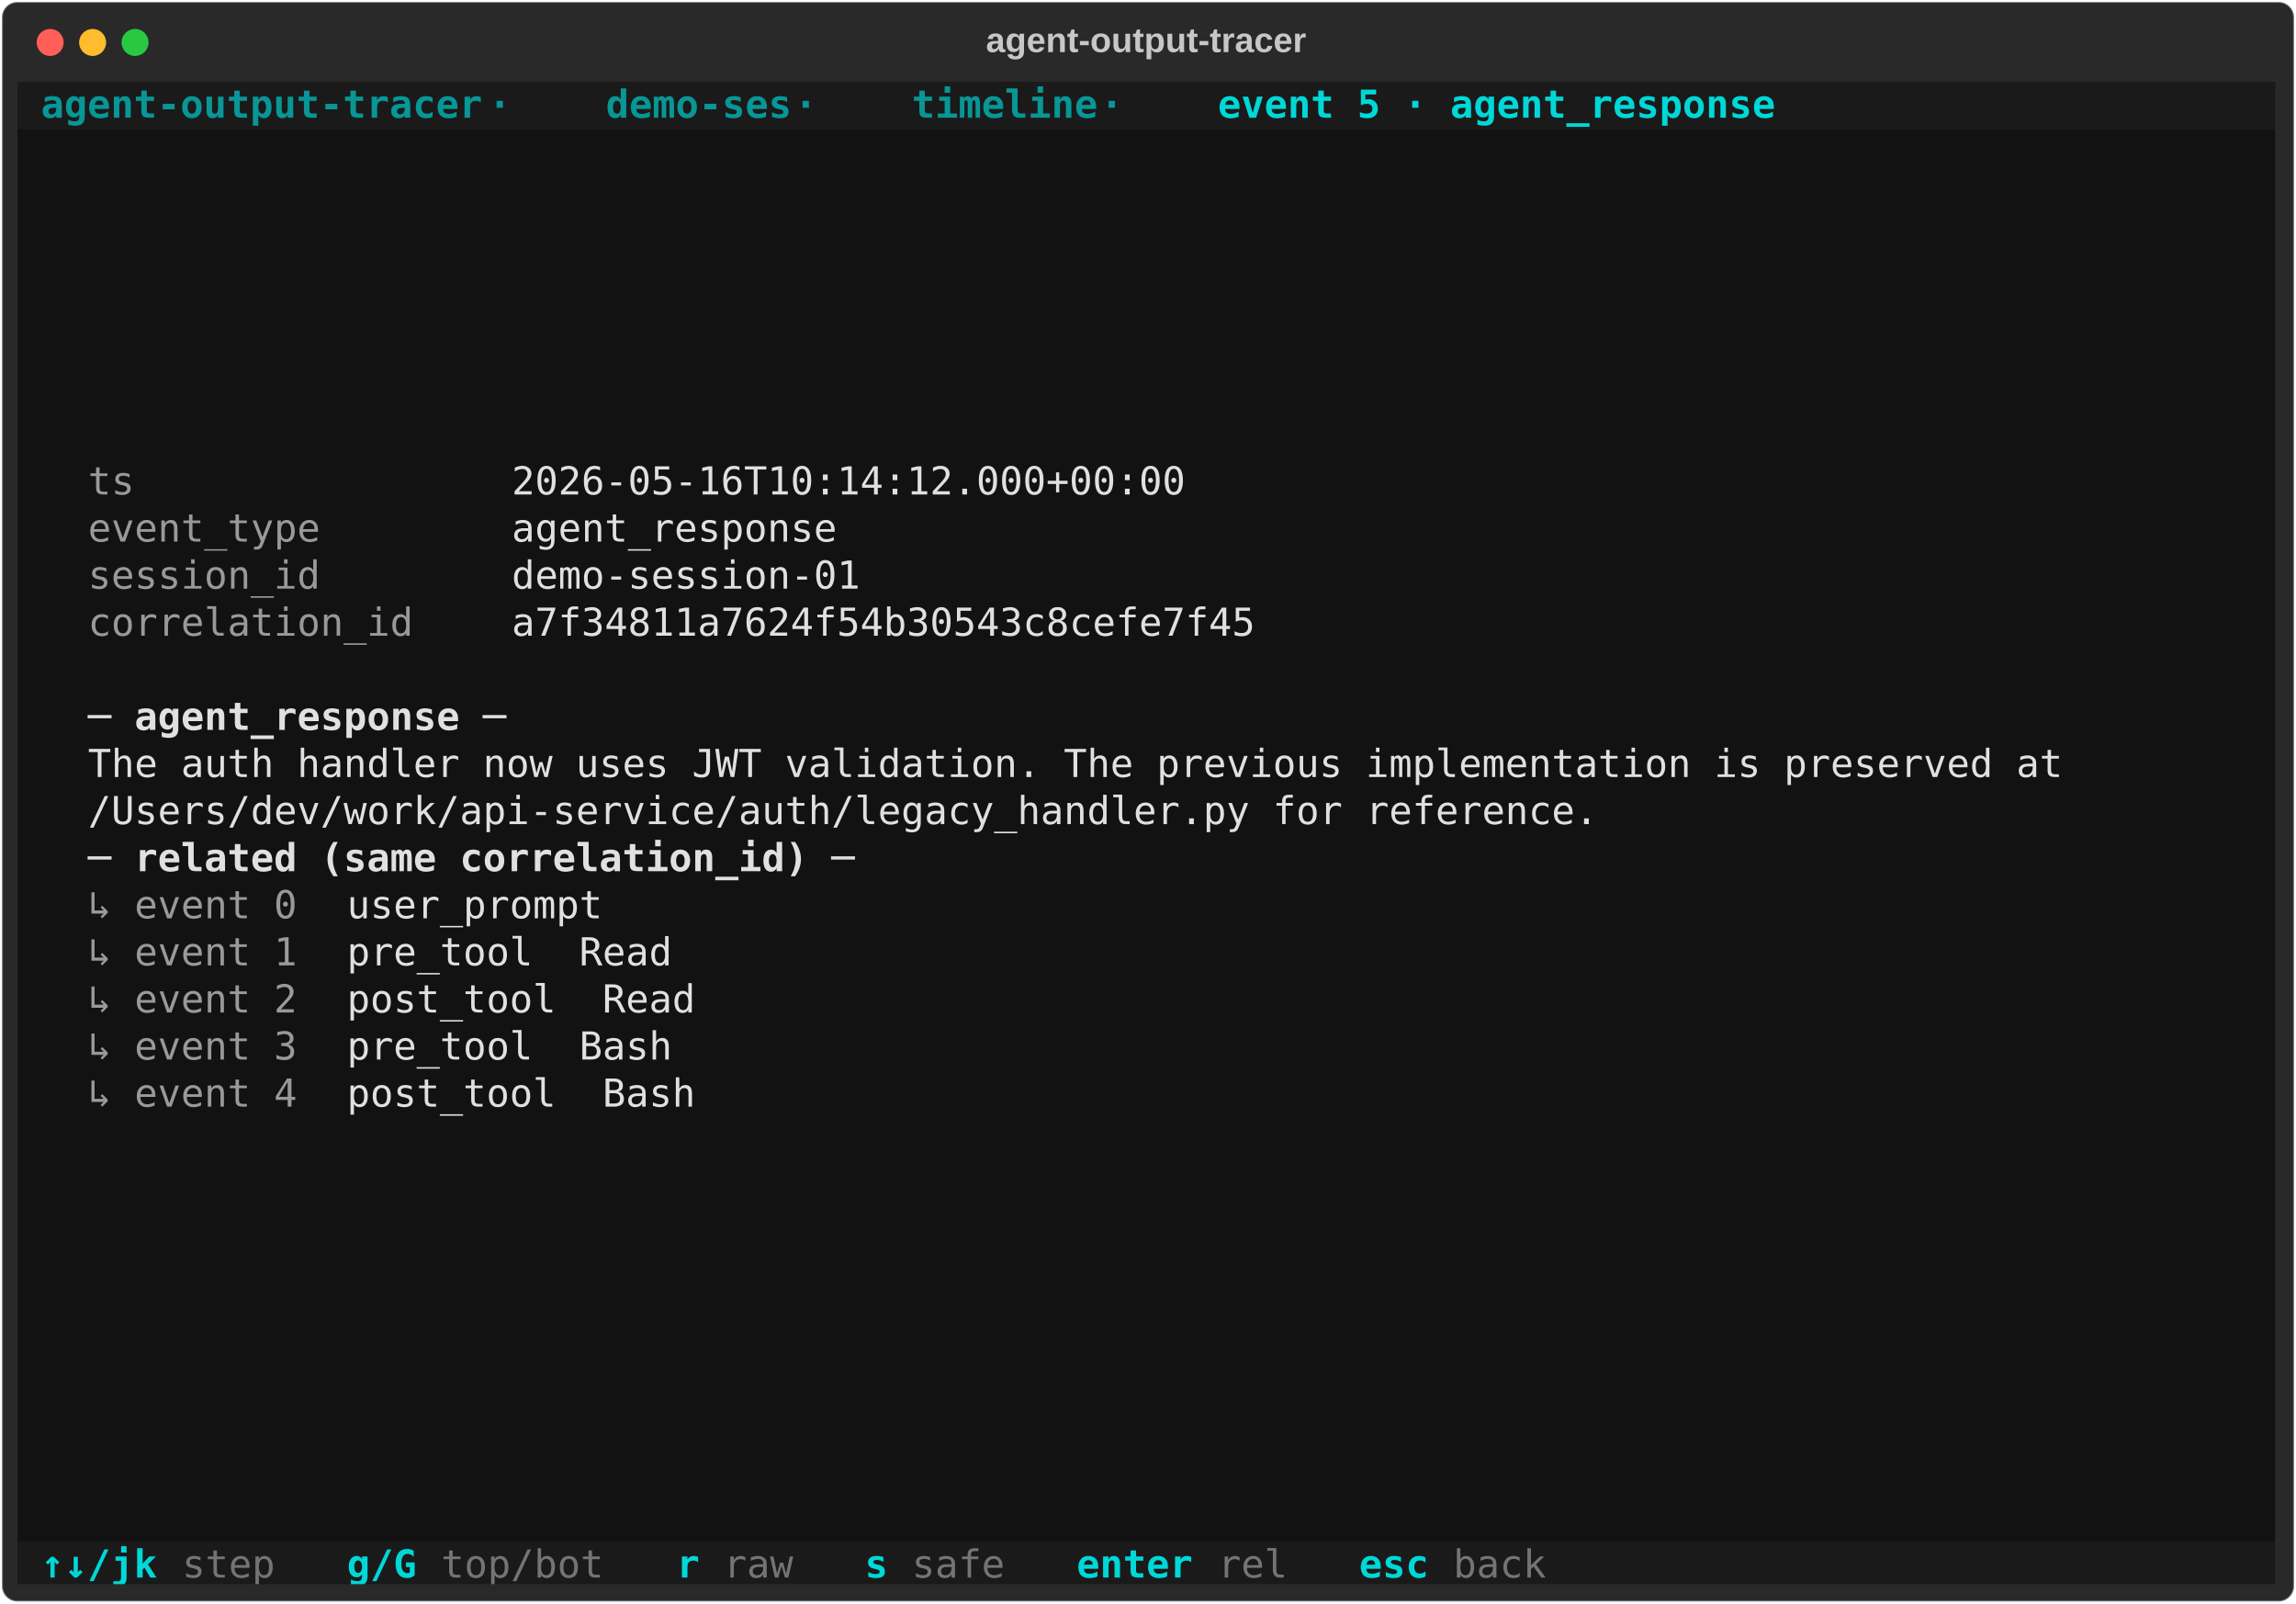
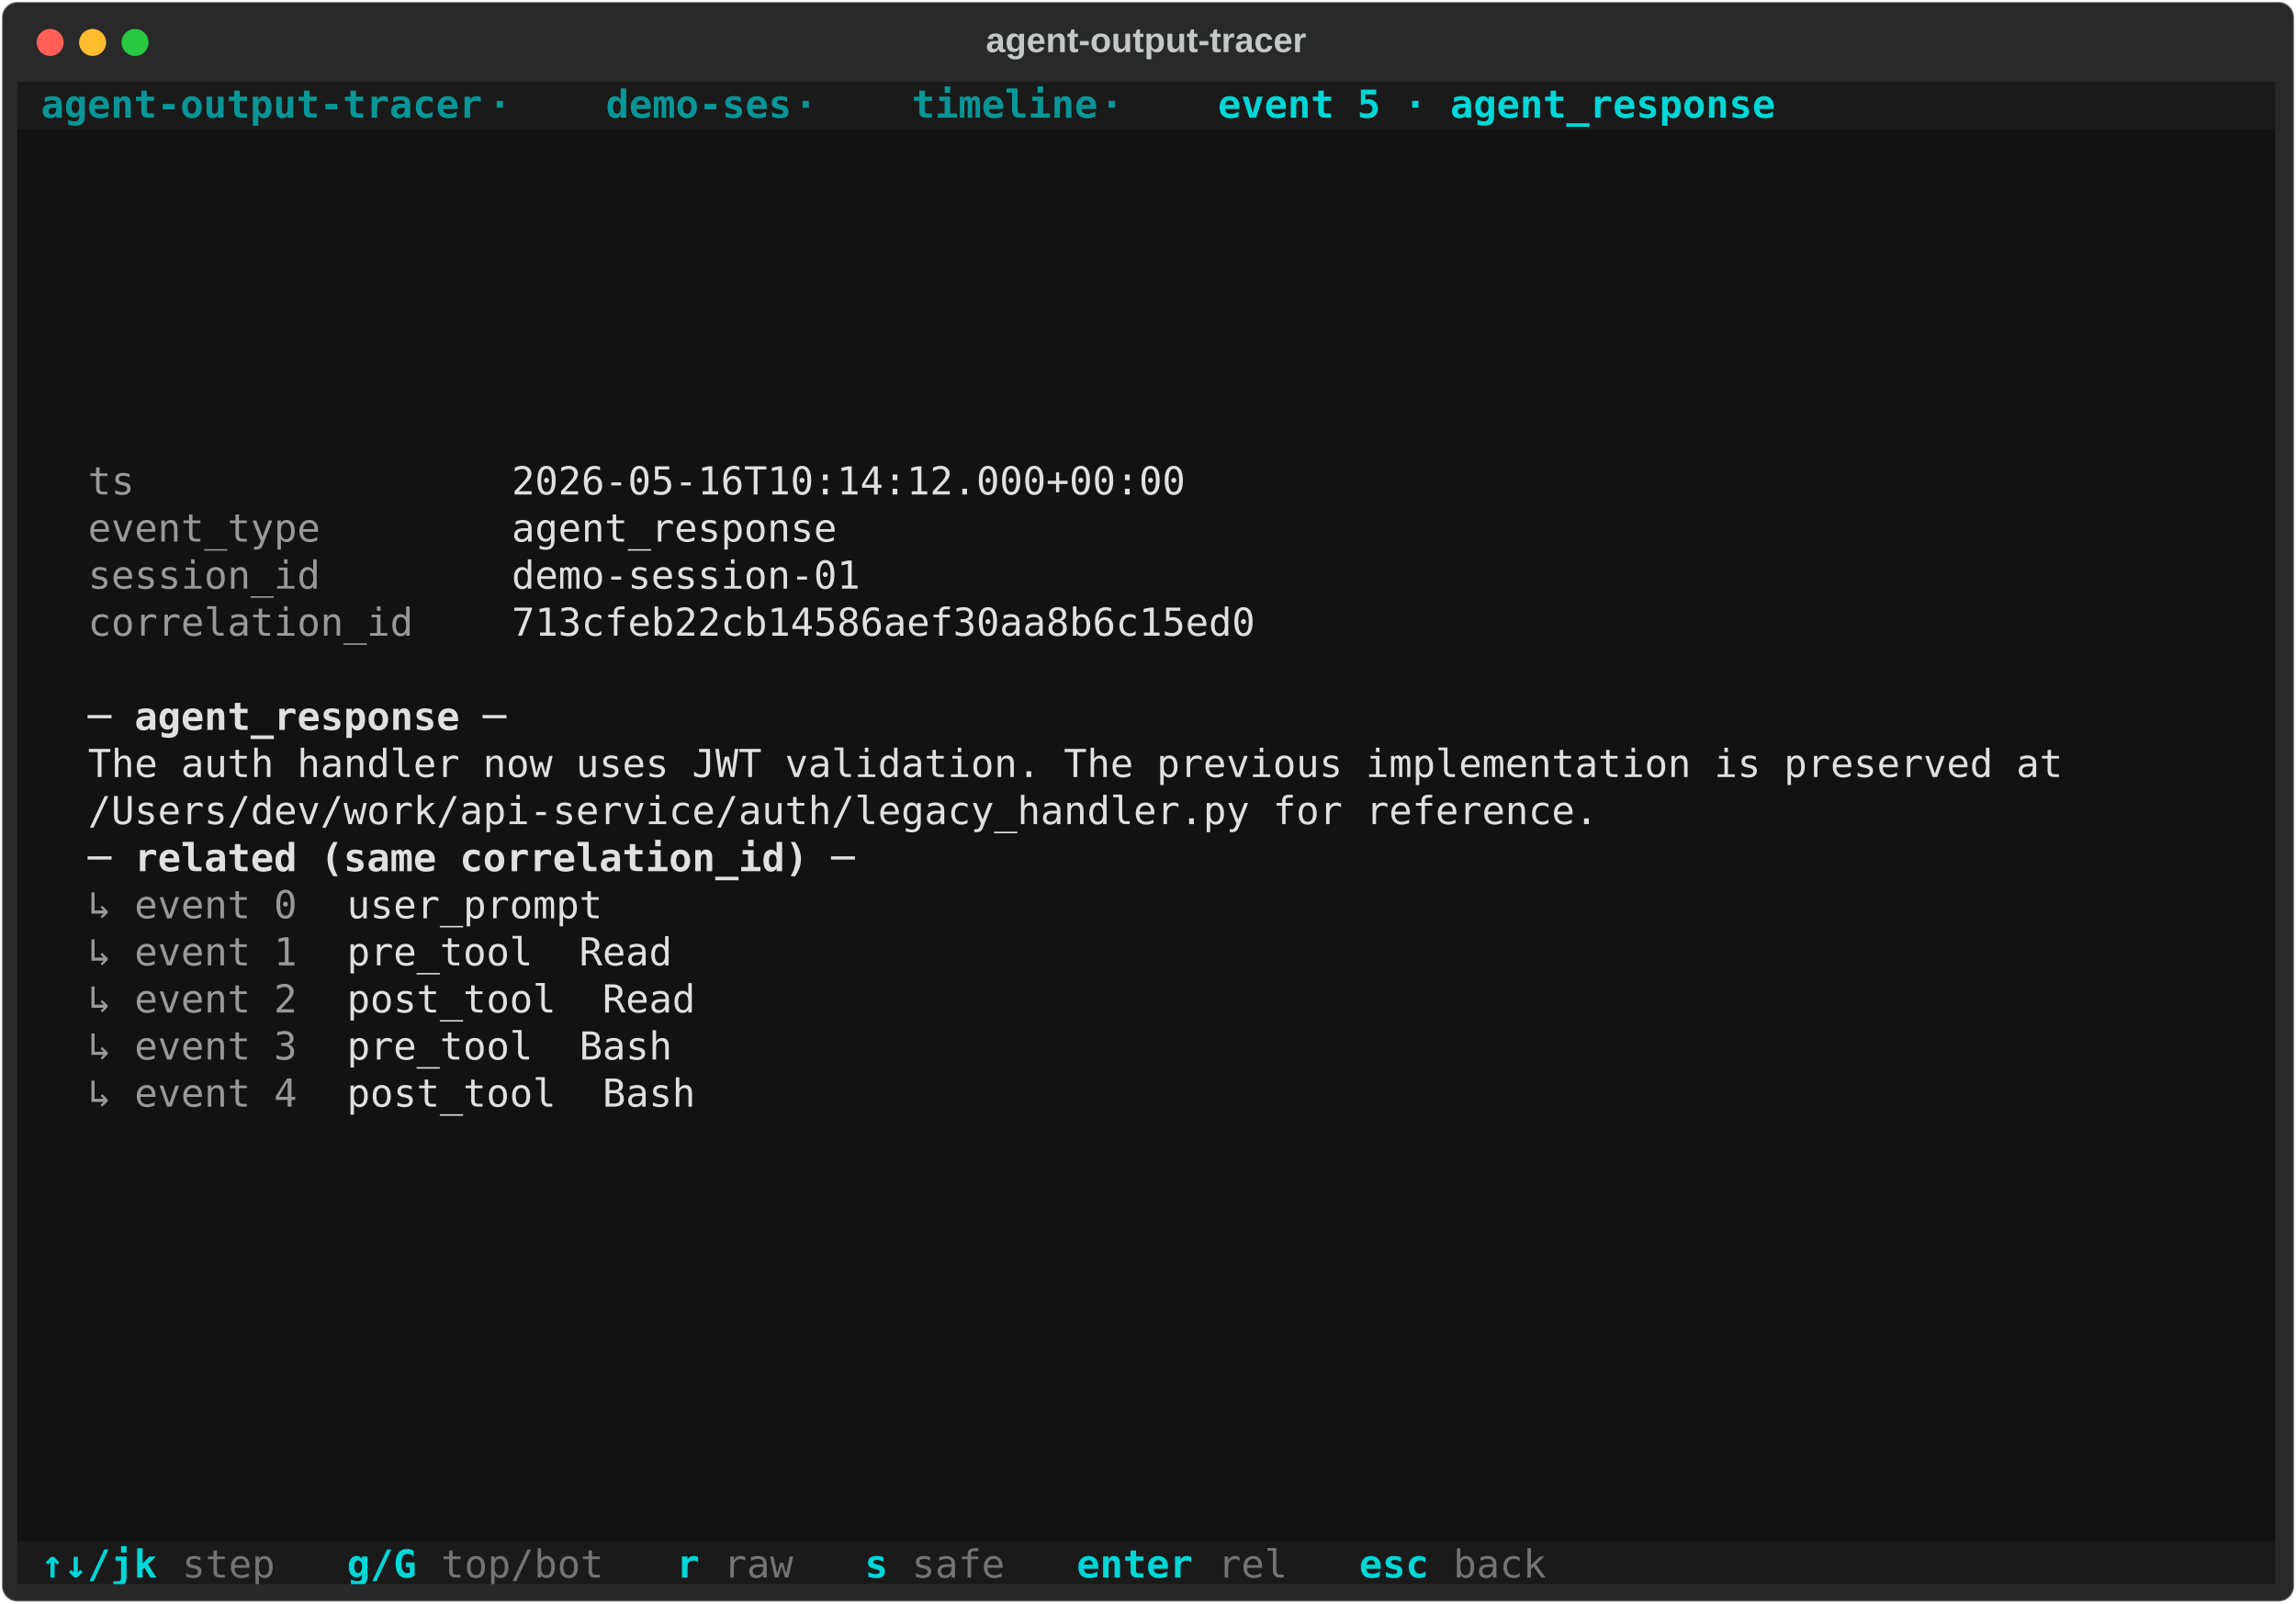
- <svg xmlns="http://www.w3.org/2000/svg" class="rich-terminal" viewBox="0 0 1190 830.8">
+ <svg xmlns="http://www.w3.org/2000/svg" class="rich-terminal" viewBox="0 0 1190 830.8" width="1190" height="830.8">
  <style>

    @font-face {
        font-family: "Fira Code";
        src: local("FiraCode-Regular"),
                url("https://cdnjs.cloudflare.com/ajax/libs/firacode/6.2.0/woff2/FiraCode-Regular.woff2") format("woff2"),
                url("https://cdnjs.cloudflare.com/ajax/libs/firacode/6.2.0/woff/FiraCode-Regular.woff") format("woff");
        font-style: normal;
        font-weight: 400;
    }
    @font-face {
        font-family: "Fira Code";
        src: local("FiraCode-Bold"),
                url("https://cdnjs.cloudflare.com/ajax/libs/firacode/6.2.0/woff2/FiraCode-Bold.woff2") format("woff2"),
                url("https://cdnjs.cloudflare.com/ajax/libs/firacode/6.2.0/woff/FiraCode-Bold.woff") format("woff");
        font-style: bold;
        font-weight: 700;
    }

-     .terminal-2820748605-matrix {
+     .terminal-2370516453-matrix {
        font-family: Fira Code, monospace;
        font-size: 20px;
        line-height: 24.4px;
        font-variant-east-asian: full-width;
    }

-     .terminal-2820748605-title {
+     .terminal-2370516453-title {
        font-size: 18px;
        font-weight: bold;
        font-family: arial;
    }

-     .terminal-2820748605-r1 { fill: #c5c8c6 }
- .terminal-2820748605-r2 { fill: #089696;font-weight: bold }
- .terminal-2820748605-r3 { fill: #00d7d7;font-weight: bold }
- .terminal-2820748605-r4 { fill: #999999 }
- .terminal-2820748605-r5 { fill: #e0e0e0 }
- .terminal-2820748605-r6 { fill: #e0e0e0;font-weight: bold }
- .terminal-2820748605-r7 { fill: #a3a3a3 }
- .terminal-2820748605-r8 { fill: #747474 }
+     .terminal-2370516453-r1 { fill: #c5c8c6 }
+ .terminal-2370516453-r2 { fill: #089696;font-weight: bold }
+ .terminal-2370516453-r3 { fill: #00d7d7;font-weight: bold }
+ .terminal-2370516453-r4 { fill: #999999 }
+ .terminal-2370516453-r5 { fill: #e0e0e0 }
+ .terminal-2370516453-r6 { fill: #e0e0e0;font-weight: bold }
+ .terminal-2370516453-r7 { fill: #a3a3a3 }
+ .terminal-2370516453-r8 { fill: #747474 }
    </style>
  <defs>
-     <clipPath id="terminal-2820748605-clip-terminal">
+     <clipPath id="terminal-2370516453-clip-terminal">
      <rect x="0" y="0" width="1170.2" height="779.8" />
    </clipPath>
-     <clipPath id="terminal-2820748605-line-0">
+     <clipPath id="terminal-2370516453-line-0">
      <rect x="0" y="1.5" width="1171.2" height="24.65" />
    </clipPath>
-     <clipPath id="terminal-2820748605-line-1">
+     <clipPath id="terminal-2370516453-line-1">
      <rect x="0" y="25.9" width="1171.2" height="24.65" />
    </clipPath>
-     <clipPath id="terminal-2820748605-line-2">
+     <clipPath id="terminal-2370516453-line-2">
      <rect x="0" y="50.3" width="1171.2" height="24.65" />
    </clipPath>
-     <clipPath id="terminal-2820748605-line-3">
+     <clipPath id="terminal-2370516453-line-3">
      <rect x="0" y="74.7" width="1171.2" height="24.65" />
    </clipPath>
-     <clipPath id="terminal-2820748605-line-4">
+     <clipPath id="terminal-2370516453-line-4">
      <rect x="0" y="99.1" width="1171.2" height="24.65" />
    </clipPath>
-     <clipPath id="terminal-2820748605-line-5">
+     <clipPath id="terminal-2370516453-line-5">
      <rect x="0" y="123.5" width="1171.2" height="24.65" />
    </clipPath>
-     <clipPath id="terminal-2820748605-line-6">
+     <clipPath id="terminal-2370516453-line-6">
      <rect x="0" y="147.9" width="1171.2" height="24.65" />
    </clipPath>
-     <clipPath id="terminal-2820748605-line-7">
+     <clipPath id="terminal-2370516453-line-7">
      <rect x="0" y="172.3" width="1171.2" height="24.65" />
    </clipPath>
-     <clipPath id="terminal-2820748605-line-8">
+     <clipPath id="terminal-2370516453-line-8">
      <rect x="0" y="196.7" width="1171.2" height="24.65" />
    </clipPath>
-     <clipPath id="terminal-2820748605-line-9">
+     <clipPath id="terminal-2370516453-line-9">
      <rect x="0" y="221.1" width="1171.2" height="24.65" />
    </clipPath>
-     <clipPath id="terminal-2820748605-line-10">
+     <clipPath id="terminal-2370516453-line-10">
      <rect x="0" y="245.5" width="1171.2" height="24.65" />
    </clipPath>
-     <clipPath id="terminal-2820748605-line-11">
+     <clipPath id="terminal-2370516453-line-11">
      <rect x="0" y="269.9" width="1171.2" height="24.65" />
    </clipPath>
-     <clipPath id="terminal-2820748605-line-12">
+     <clipPath id="terminal-2370516453-line-12">
      <rect x="0" y="294.3" width="1171.2" height="24.65" />
    </clipPath>
-     <clipPath id="terminal-2820748605-line-13">
+     <clipPath id="terminal-2370516453-line-13">
      <rect x="0" y="318.7" width="1171.2" height="24.65" />
    </clipPath>
-     <clipPath id="terminal-2820748605-line-14">
+     <clipPath id="terminal-2370516453-line-14">
      <rect x="0" y="343.1" width="1171.2" height="24.65" />
    </clipPath>
-     <clipPath id="terminal-2820748605-line-15">
+     <clipPath id="terminal-2370516453-line-15">
      <rect x="0" y="367.5" width="1171.2" height="24.65" />
    </clipPath>
-     <clipPath id="terminal-2820748605-line-16">
+     <clipPath id="terminal-2370516453-line-16">
      <rect x="0" y="391.9" width="1171.2" height="24.65" />
    </clipPath>
-     <clipPath id="terminal-2820748605-line-17">
+     <clipPath id="terminal-2370516453-line-17">
      <rect x="0" y="416.3" width="1171.2" height="24.65" />
    </clipPath>
-     <clipPath id="terminal-2820748605-line-18">
+     <clipPath id="terminal-2370516453-line-18">
      <rect x="0" y="440.7" width="1171.2" height="24.65" />
    </clipPath>
-     <clipPath id="terminal-2820748605-line-19">
+     <clipPath id="terminal-2370516453-line-19">
      <rect x="0" y="465.1" width="1171.2" height="24.65" />
    </clipPath>
-     <clipPath id="terminal-2820748605-line-20">
+     <clipPath id="terminal-2370516453-line-20">
      <rect x="0" y="489.5" width="1171.2" height="24.65" />
    </clipPath>
-     <clipPath id="terminal-2820748605-line-21">
+     <clipPath id="terminal-2370516453-line-21">
      <rect x="0" y="513.9" width="1171.2" height="24.65" />
    </clipPath>
-     <clipPath id="terminal-2820748605-line-22">
+     <clipPath id="terminal-2370516453-line-22">
      <rect x="0" y="538.3" width="1171.2" height="24.65" />
    </clipPath>
-     <clipPath id="terminal-2820748605-line-23">
+     <clipPath id="terminal-2370516453-line-23">
      <rect x="0" y="562.7" width="1171.2" height="24.65" />
    </clipPath>
-     <clipPath id="terminal-2820748605-line-24">
+     <clipPath id="terminal-2370516453-line-24">
      <rect x="0" y="587.1" width="1171.2" height="24.65" />
    </clipPath>
-     <clipPath id="terminal-2820748605-line-25">
+     <clipPath id="terminal-2370516453-line-25">
      <rect x="0" y="611.5" width="1171.2" height="24.65" />
    </clipPath>
-     <clipPath id="terminal-2820748605-line-26">
+     <clipPath id="terminal-2370516453-line-26">
      <rect x="0" y="635.9" width="1171.2" height="24.65" />
    </clipPath>
-     <clipPath id="terminal-2820748605-line-27">
+     <clipPath id="terminal-2370516453-line-27">
      <rect x="0" y="660.3" width="1171.2" height="24.65" />
    </clipPath>
-     <clipPath id="terminal-2820748605-line-28">
+     <clipPath id="terminal-2370516453-line-28">
      <rect x="0" y="684.7" width="1171.2" height="24.65" />
    </clipPath>
-     <clipPath id="terminal-2820748605-line-29">
+     <clipPath id="terminal-2370516453-line-29">
      <rect x="0" y="709.1" width="1171.2" height="24.65" />
    </clipPath>
-     <clipPath id="terminal-2820748605-line-30">
+     <clipPath id="terminal-2370516453-line-30">
      <rect x="0" y="733.5" width="1171.2" height="24.65" />
    </clipPath>
  </defs>
  <rect fill="#292929" stroke="rgba(255,255,255,0.35)" stroke-width="1" x="1" y="1" width="1188" height="828.8" rx="8" />
-   <text class="terminal-2820748605-title" fill="#c5c8c6" text-anchor="middle" x="594" y="27">agent-output-tracer</text>
+   <text class="terminal-2370516453-title" fill="#c5c8c6" text-anchor="middle" x="594" y="27">agent-output-tracer</text>
  <g transform="translate(26,22)">
    <circle cx="0" cy="0" r="7" fill="#ff5f57" />
    <circle cx="22" cy="0" r="7" fill="#febc2e" />
    <circle cx="44" cy="0" r="7" fill="#28c840" />
  </g>
-   <g transform="translate(9, 41)" clip-path="url(#terminal-2820748605-clip-terminal)">
+   <g transform="translate(9, 41)" clip-path="url(#terminal-2370516453-clip-terminal)">
    <rect fill="#1a1a1a" x="0" y="1.5" width="12.2" height="24.65" shape-rendering="crispEdges" />
    <rect fill="#1a1a1a" x="12.2" y="1.5" width="231.8" height="24.65" shape-rendering="crispEdges" />
    <rect fill="#1a1a1a" x="244" y="1.5" width="61" height="24.65" shape-rendering="crispEdges" />
    <rect fill="#1a1a1a" x="305" y="1.5" width="97.6" height="24.65" shape-rendering="crispEdges" />
    <rect fill="#1a1a1a" x="402.6" y="1.5" width="61" height="24.65" shape-rendering="crispEdges" />
    <rect fill="#1a1a1a" x="463.6" y="1.5" width="97.6" height="24.65" shape-rendering="crispEdges" />
    <rect fill="#1a1a1a" x="561.2" y="1.5" width="61" height="24.65" shape-rendering="crispEdges" />
    <rect fill="#1a1a1a" x="622.2" y="1.5" width="292.8" height="24.65" shape-rendering="crispEdges" />
    <rect fill="#1a1a1a" x="915" y="1.5" width="244" height="24.65" shape-rendering="crispEdges" />
    <rect fill="#1a1a1a" x="1159" y="1.5" width="12.2" height="24.65" shape-rendering="crispEdges" />
    <rect fill="#121212" x="0" y="25.9" width="1171.2" height="24.65" shape-rendering="crispEdges" />
    <rect fill="#121212" x="0" y="50.3" width="24.4" height="24.65" shape-rendering="crispEdges" />
    <rect fill="#121212" x="24.4" y="50.3" width="1122.4" height="24.65" shape-rendering="crispEdges" />
    <rect fill="#121212" x="1146.8" y="50.3" width="24.4" height="24.65" shape-rendering="crispEdges" />
    <rect fill="#121212" x="0" y="74.7" width="24.4" height="24.65" shape-rendering="crispEdges" />
    <rect fill="#121212" x="24.4" y="74.7" width="1122.4" height="24.65" shape-rendering="crispEdges" />
    <rect fill="#121212" x="1146.8" y="74.7" width="24.4" height="24.65" shape-rendering="crispEdges" />
    <rect fill="#121212" x="0" y="99.1" width="24.4" height="24.65" shape-rendering="crispEdges" />
    <rect fill="#121212" x="24.4" y="99.1" width="1122.4" height="24.65" shape-rendering="crispEdges" />
    <rect fill="#121212" x="1146.8" y="99.1" width="24.4" height="24.65" shape-rendering="crispEdges" />
    <rect fill="#121212" x="0" y="123.5" width="24.4" height="24.65" shape-rendering="crispEdges" />
    <rect fill="#121212" x="24.4" y="123.5" width="1122.4" height="24.65" shape-rendering="crispEdges" />
    <rect fill="#121212" x="1146.8" y="123.5" width="24.4" height="24.65" shape-rendering="crispEdges" />
    <rect fill="#121212" x="0" y="147.9" width="24.4" height="24.65" shape-rendering="crispEdges" />
    <rect fill="#121212" x="24.4" y="147.9" width="1122.4" height="24.65" shape-rendering="crispEdges" />
    <rect fill="#121212" x="1146.8" y="147.9" width="24.4" height="24.65" shape-rendering="crispEdges" />
    <rect fill="#121212" x="0" y="172.3" width="24.4" height="24.65" shape-rendering="crispEdges" />
    <rect fill="#121212" x="24.4" y="172.3" width="1122.4" height="24.65" shape-rendering="crispEdges" />
    <rect fill="#121212" x="1146.8" y="172.3" width="24.4" height="24.65" shape-rendering="crispEdges" />
    <rect fill="#121212" x="0" y="196.7" width="24.4" height="24.65" shape-rendering="crispEdges" />
    <rect fill="#121212" x="24.4" y="196.7" width="12.2" height="24.65" shape-rendering="crispEdges" />
    <rect fill="#121212" x="36.6" y="196.7" width="219.6" height="24.65" shape-rendering="crispEdges" />
    <rect fill="#121212" x="256.2" y="196.7" width="353.8" height="24.65" shape-rendering="crispEdges" />
    <rect fill="#121212" x="610" y="196.7" width="524.6" height="24.65" shape-rendering="crispEdges" />
    <rect fill="#121212" x="1134.6" y="196.7" width="12.2" height="24.65" shape-rendering="crispEdges" />
    <rect fill="#121212" x="1146.8" y="196.7" width="24.4" height="24.65" shape-rendering="crispEdges" />
    <rect fill="#121212" x="0" y="221.1" width="24.4" height="24.65" shape-rendering="crispEdges" />
    <rect fill="#121212" x="24.4" y="221.1" width="12.2" height="24.65" shape-rendering="crispEdges" />
    <rect fill="#121212" x="36.6" y="221.1" width="219.6" height="24.65" shape-rendering="crispEdges" />
    <rect fill="#121212" x="256.2" y="221.1" width="170.8" height="24.65" shape-rendering="crispEdges" />
    <rect fill="#121212" x="427" y="221.1" width="707.6" height="24.65" shape-rendering="crispEdges" />
    <rect fill="#121212" x="1134.6" y="221.1" width="12.2" height="24.65" shape-rendering="crispEdges" />
    <rect fill="#121212" x="1146.8" y="221.1" width="24.4" height="24.65" shape-rendering="crispEdges" />
    <rect fill="#121212" x="0" y="245.5" width="24.4" height="24.65" shape-rendering="crispEdges" />
    <rect fill="#121212" x="24.4" y="245.5" width="12.2" height="24.65" shape-rendering="crispEdges" />
    <rect fill="#121212" x="36.6" y="245.5" width="219.6" height="24.65" shape-rendering="crispEdges" />
    <rect fill="#121212" x="256.2" y="245.5" width="183" height="24.65" shape-rendering="crispEdges" />
    <rect fill="#121212" x="439.2" y="245.5" width="695.4" height="24.65" shape-rendering="crispEdges" />
    <rect fill="#121212" x="1134.6" y="245.5" width="12.2" height="24.65" shape-rendering="crispEdges" />
    <rect fill="#121212" x="1146.8" y="245.5" width="24.4" height="24.65" shape-rendering="crispEdges" />
    <rect fill="#121212" x="0" y="269.9" width="24.4" height="24.65" shape-rendering="crispEdges" />
    <rect fill="#121212" x="24.4" y="269.9" width="12.2" height="24.65" shape-rendering="crispEdges" />
    <rect fill="#121212" x="36.6" y="269.9" width="219.6" height="24.65" shape-rendering="crispEdges" />
    <rect fill="#121212" x="256.2" y="269.9" width="390.4" height="24.65" shape-rendering="crispEdges" />
    <rect fill="#121212" x="646.6" y="269.9" width="488" height="24.65" shape-rendering="crispEdges" />
    <rect fill="#121212" x="1134.6" y="269.9" width="12.2" height="24.65" shape-rendering="crispEdges" />
    <rect fill="#121212" x="1146.8" y="269.9" width="24.4" height="24.65" shape-rendering="crispEdges" />
    <rect fill="#121212" x="0" y="294.3" width="24.4" height="24.65" shape-rendering="crispEdges" />
    <rect fill="#121212" x="24.4" y="294.3" width="12.2" height="24.65" shape-rendering="crispEdges" />
    <rect fill="#121212" x="36.6" y="294.3" width="0" height="24.65" shape-rendering="crispEdges" />
    <rect fill="#121212" x="36.6" y="294.3" width="1098" height="24.65" shape-rendering="crispEdges" />
    <rect fill="#121212" x="1134.6" y="294.3" width="12.2" height="24.65" shape-rendering="crispEdges" />
    <rect fill="#121212" x="1146.8" y="294.3" width="24.4" height="24.65" shape-rendering="crispEdges" />
    <rect fill="#121212" x="0" y="318.7" width="24.4" height="24.65" shape-rendering="crispEdges" />
    <rect fill="#121212" x="24.4" y="318.7" width="12.2" height="24.65" shape-rendering="crispEdges" />
    <rect fill="#121212" x="36.6" y="318.7" width="219.6" height="24.65" shape-rendering="crispEdges" />
    <rect fill="#121212" x="256.2" y="318.7" width="878.4" height="24.65" shape-rendering="crispEdges" />
    <rect fill="#121212" x="1134.6" y="318.7" width="12.2" height="24.65" shape-rendering="crispEdges" />
    <rect fill="#121212" x="1146.8" y="318.7" width="24.4" height="24.65" shape-rendering="crispEdges" />
    <rect fill="#121212" x="0" y="343.1" width="24.4" height="24.65" shape-rendering="crispEdges" />
    <rect fill="#121212" x="24.4" y="343.1" width="12.2" height="24.65" shape-rendering="crispEdges" />
    <rect fill="#121212" x="36.6" y="343.1" width="1037" height="24.65" shape-rendering="crispEdges" />
    <rect fill="#121212" x="1073.6" y="343.1" width="61" height="24.65" shape-rendering="crispEdges" />
    <rect fill="#121212" x="1134.6" y="343.1" width="12.2" height="24.65" shape-rendering="crispEdges" />
    <rect fill="#121212" x="1146.8" y="343.1" width="24.4" height="24.65" shape-rendering="crispEdges" />
    <rect fill="#121212" x="0" y="367.5" width="24.4" height="24.65" shape-rendering="crispEdges" />
    <rect fill="#121212" x="24.4" y="367.5" width="12.2" height="24.65" shape-rendering="crispEdges" />
    <rect fill="#121212" x="36.6" y="367.5" width="793" height="24.65" shape-rendering="crispEdges" />
    <rect fill="#121212" x="829.6" y="367.5" width="305" height="24.65" shape-rendering="crispEdges" />
    <rect fill="#121212" x="1134.6" y="367.5" width="12.2" height="24.65" shape-rendering="crispEdges" />
    <rect fill="#121212" x="1146.8" y="367.5" width="24.4" height="24.65" shape-rendering="crispEdges" />
    <rect fill="#121212" x="0" y="391.9" width="24.4" height="24.65" shape-rendering="crispEdges" />
    <rect fill="#121212" x="24.4" y="391.9" width="12.2" height="24.65" shape-rendering="crispEdges" />
    <rect fill="#121212" x="36.6" y="391.9" width="402.6" height="24.65" shape-rendering="crispEdges" />
    <rect fill="#121212" x="439.2" y="391.9" width="695.4" height="24.65" shape-rendering="crispEdges" />
    <rect fill="#121212" x="1134.6" y="391.9" width="12.2" height="24.65" shape-rendering="crispEdges" />
    <rect fill="#121212" x="1146.8" y="391.9" width="24.4" height="24.65" shape-rendering="crispEdges" />
    <rect fill="#121212" x="0" y="416.3" width="24.4" height="24.65" shape-rendering="crispEdges" />
    <rect fill="#121212" x="24.4" y="416.3" width="12.2" height="24.65" shape-rendering="crispEdges" />
    <rect fill="#121212" x="36.6" y="416.3" width="134.2" height="24.65" shape-rendering="crispEdges" />
    <rect fill="#121212" x="170.8" y="416.3" width="183" height="24.65" shape-rendering="crispEdges" />
    <rect fill="#121212" x="353.8" y="416.3" width="780.8" height="24.65" shape-rendering="crispEdges" />
    <rect fill="#121212" x="1134.6" y="416.3" width="12.2" height="24.65" shape-rendering="crispEdges" />
    <rect fill="#121212" x="1146.8" y="416.3" width="24.4" height="24.65" shape-rendering="crispEdges" />
    <rect fill="#121212" x="0" y="440.7" width="24.4" height="24.65" shape-rendering="crispEdges" />
    <rect fill="#121212" x="24.4" y="440.7" width="12.2" height="24.65" shape-rendering="crispEdges" />
    <rect fill="#121212" x="36.6" y="440.7" width="134.2" height="24.65" shape-rendering="crispEdges" />
    <rect fill="#121212" x="170.8" y="440.7" width="195.2" height="24.65" shape-rendering="crispEdges" />
    <rect fill="#121212" x="366" y="440.7" width="768.6" height="24.65" shape-rendering="crispEdges" />
    <rect fill="#121212" x="1134.6" y="440.7" width="12.2" height="24.65" shape-rendering="crispEdges" />
    <rect fill="#121212" x="1146.8" y="440.7" width="24.4" height="24.65" shape-rendering="crispEdges" />
    <rect fill="#121212" x="0" y="465.1" width="24.4" height="24.65" shape-rendering="crispEdges" />
    <rect fill="#121212" x="24.4" y="465.1" width="12.2" height="24.65" shape-rendering="crispEdges" />
    <rect fill="#121212" x="36.6" y="465.1" width="134.2" height="24.65" shape-rendering="crispEdges" />
    <rect fill="#121212" x="170.8" y="465.1" width="207.4" height="24.65" shape-rendering="crispEdges" />
    <rect fill="#121212" x="378.2" y="465.1" width="756.4" height="24.65" shape-rendering="crispEdges" />
    <rect fill="#121212" x="1134.6" y="465.1" width="12.2" height="24.65" shape-rendering="crispEdges" />
    <rect fill="#121212" x="1146.8" y="465.1" width="24.4" height="24.65" shape-rendering="crispEdges" />
    <rect fill="#121212" x="0" y="489.5" width="24.4" height="24.65" shape-rendering="crispEdges" />
    <rect fill="#121212" x="24.4" y="489.5" width="12.2" height="24.65" shape-rendering="crispEdges" />
    <rect fill="#121212" x="36.6" y="489.5" width="134.2" height="24.65" shape-rendering="crispEdges" />
    <rect fill="#121212" x="170.8" y="489.5" width="195.2" height="24.65" shape-rendering="crispEdges" />
    <rect fill="#121212" x="366" y="489.5" width="768.6" height="24.65" shape-rendering="crispEdges" />
    <rect fill="#121212" x="1134.6" y="489.5" width="12.2" height="24.65" shape-rendering="crispEdges" />
    <rect fill="#121212" x="1146.8" y="489.5" width="24.4" height="24.65" shape-rendering="crispEdges" />
    <rect fill="#121212" x="0" y="513.9" width="24.4" height="24.65" shape-rendering="crispEdges" />
    <rect fill="#121212" x="24.4" y="513.9" width="12.2" height="24.65" shape-rendering="crispEdges" />
    <rect fill="#121212" x="36.6" y="513.9" width="134.2" height="24.65" shape-rendering="crispEdges" />
    <rect fill="#121212" x="170.8" y="513.9" width="207.4" height="24.65" shape-rendering="crispEdges" />
    <rect fill="#121212" x="378.2" y="513.9" width="756.4" height="24.65" shape-rendering="crispEdges" />
    <rect fill="#121212" x="1134.6" y="513.9" width="12.2" height="24.65" shape-rendering="crispEdges" />
    <rect fill="#121212" x="1146.8" y="513.9" width="24.4" height="24.65" shape-rendering="crispEdges" />
    <rect fill="#121212" x="0" y="538.3" width="24.4" height="24.65" shape-rendering="crispEdges" />
    <rect fill="#121212" x="24.4" y="538.3" width="12.2" height="24.65" shape-rendering="crispEdges" />
    <rect fill="#121212" x="36.6" y="538.3" width="0" height="24.65" shape-rendering="crispEdges" />
    <rect fill="#121212" x="36.6" y="538.3" width="1098" height="24.65" shape-rendering="crispEdges" />
    <rect fill="#121212" x="1134.6" y="538.3" width="12.2" height="24.65" shape-rendering="crispEdges" />
    <rect fill="#121212" x="1146.8" y="538.3" width="24.4" height="24.65" shape-rendering="crispEdges" />
    <rect fill="#121212" x="0" y="562.7" width="24.4" height="24.65" shape-rendering="crispEdges" />
    <rect fill="#121212" x="24.4" y="562.7" width="1122.4" height="24.65" shape-rendering="crispEdges" />
    <rect fill="#121212" x="1146.8" y="562.7" width="24.4" height="24.65" shape-rendering="crispEdges" />
    <rect fill="#121212" x="0" y="587.1" width="24.4" height="24.65" shape-rendering="crispEdges" />
    <rect fill="#121212" x="24.4" y="587.1" width="1122.4" height="24.65" shape-rendering="crispEdges" />
    <rect fill="#121212" x="1146.8" y="587.1" width="24.4" height="24.65" shape-rendering="crispEdges" />
    <rect fill="#121212" x="0" y="611.5" width="24.4" height="24.65" shape-rendering="crispEdges" />
    <rect fill="#121212" x="24.4" y="611.5" width="1122.4" height="24.65" shape-rendering="crispEdges" />
    <rect fill="#121212" x="1146.8" y="611.5" width="24.4" height="24.65" shape-rendering="crispEdges" />
    <rect fill="#121212" x="0" y="635.9" width="24.4" height="24.65" shape-rendering="crispEdges" />
    <rect fill="#121212" x="24.4" y="635.9" width="1122.4" height="24.65" shape-rendering="crispEdges" />
    <rect fill="#121212" x="1146.8" y="635.9" width="24.4" height="24.65" shape-rendering="crispEdges" />
    <rect fill="#121212" x="0" y="660.3" width="24.4" height="24.65" shape-rendering="crispEdges" />
    <rect fill="#121212" x="24.4" y="660.3" width="1122.4" height="24.65" shape-rendering="crispEdges" />
    <rect fill="#121212" x="1146.8" y="660.3" width="24.4" height="24.65" shape-rendering="crispEdges" />
    <rect fill="#121212" x="0" y="684.7" width="24.4" height="24.65" shape-rendering="crispEdges" />
    <rect fill="#121212" x="24.4" y="684.7" width="1122.4" height="24.65" shape-rendering="crispEdges" />
    <rect fill="#121212" x="1146.8" y="684.7" width="24.4" height="24.65" shape-rendering="crispEdges" />
    <rect fill="#121212" x="0" y="709.1" width="24.4" height="24.65" shape-rendering="crispEdges" />
    <rect fill="#121212" x="24.4" y="709.1" width="1122.4" height="24.65" shape-rendering="crispEdges" />
    <rect fill="#121212" x="1146.8" y="709.1" width="24.4" height="24.65" shape-rendering="crispEdges" />
    <rect fill="#121212" x="0" y="733.5" width="1171.2" height="24.65" shape-rendering="crispEdges" />
    <rect fill="#1a1a1a" x="0" y="757.9" width="12.2" height="24.65" shape-rendering="crispEdges" />
    <rect fill="#1a1a1a" x="12.2" y="757.9" width="61" height="24.65" shape-rendering="crispEdges" />
    <rect fill="#1a1a1a" x="73.2" y="757.9" width="12.2" height="24.65" shape-rendering="crispEdges" />
    <rect fill="#1a1a1a" x="85.4" y="757.9" width="48.8" height="24.65" shape-rendering="crispEdges" />
    <rect fill="#1a1a1a" x="134.2" y="757.9" width="36.6" height="24.65" shape-rendering="crispEdges" />
    <rect fill="#1a1a1a" x="170.8" y="757.9" width="36.6" height="24.65" shape-rendering="crispEdges" />
    <rect fill="#1a1a1a" x="207.4" y="757.9" width="12.2" height="24.65" shape-rendering="crispEdges" />
    <rect fill="#1a1a1a" x="219.6" y="757.9" width="85.4" height="24.65" shape-rendering="crispEdges" />
    <rect fill="#1a1a1a" x="305" y="757.9" width="36.6" height="24.65" shape-rendering="crispEdges" />
    <rect fill="#1a1a1a" x="341.6" y="757.9" width="12.2" height="24.65" shape-rendering="crispEdges" />
    <rect fill="#1a1a1a" x="353.8" y="757.9" width="12.2" height="24.65" shape-rendering="crispEdges" />
    <rect fill="#1a1a1a" x="366" y="757.9" width="36.6" height="24.65" shape-rendering="crispEdges" />
    <rect fill="#1a1a1a" x="402.6" y="757.9" width="36.6" height="24.65" shape-rendering="crispEdges" />
    <rect fill="#1a1a1a" x="439.2" y="757.9" width="12.2" height="24.65" shape-rendering="crispEdges" />
    <rect fill="#1a1a1a" x="451.4" y="757.9" width="12.2" height="24.65" shape-rendering="crispEdges" />
    <rect fill="#1a1a1a" x="463.6" y="757.9" width="48.8" height="24.65" shape-rendering="crispEdges" />
    <rect fill="#1a1a1a" x="512.4" y="757.9" width="36.6" height="24.65" shape-rendering="crispEdges" />
    <rect fill="#1a1a1a" x="549" y="757.9" width="61" height="24.65" shape-rendering="crispEdges" />
    <rect fill="#1a1a1a" x="610" y="757.9" width="12.2" height="24.65" shape-rendering="crispEdges" />
    <rect fill="#1a1a1a" x="622.2" y="757.9" width="36.6" height="24.65" shape-rendering="crispEdges" />
    <rect fill="#1a1a1a" x="658.8" y="757.9" width="36.6" height="24.65" shape-rendering="crispEdges" />
    <rect fill="#1a1a1a" x="695.4" y="757.9" width="36.6" height="24.65" shape-rendering="crispEdges" />
    <rect fill="#1a1a1a" x="732" y="757.9" width="12.2" height="24.65" shape-rendering="crispEdges" />
    <rect fill="#1a1a1a" x="744.2" y="757.9" width="48.8" height="24.65" shape-rendering="crispEdges" />
    <rect fill="#1a1a1a" x="793" y="757.9" width="366" height="24.65" shape-rendering="crispEdges" />
    <rect fill="#1a1a1a" x="1159" y="757.9" width="12.2" height="24.65" shape-rendering="crispEdges" />
-     <g class="terminal-2820748605-matrix">
-       <text class="terminal-2820748605-r2" x="12.2" y="20" textLength="231.8" clip-path="url(#terminal-2820748605-line-0)">agent-output-tracer</text>
-       <text class="terminal-2820748605-r2" x="244" y="20" textLength="61" clip-path="url(#terminal-2820748605-line-0)">  ·  </text>
-       <text class="terminal-2820748605-r2" x="305" y="20" textLength="97.6" clip-path="url(#terminal-2820748605-line-0)">demo-ses</text>
-       <text class="terminal-2820748605-r2" x="402.6" y="20" textLength="61" clip-path="url(#terminal-2820748605-line-0)">  ·  </text>
-       <text class="terminal-2820748605-r2" x="463.6" y="20" textLength="97.6" clip-path="url(#terminal-2820748605-line-0)">timeline</text>
-       <text class="terminal-2820748605-r2" x="561.2" y="20" textLength="61" clip-path="url(#terminal-2820748605-line-0)">  ·  </text>
-       <text class="terminal-2820748605-r3" x="622.2" y="20" textLength="292.8" clip-path="url(#terminal-2820748605-line-0)">event 5 · agent_response</text>
-       <text class="terminal-2820748605-r1" x="1171.2" y="20" textLength="12.2" clip-path="url(#terminal-2820748605-line-0)">
- </text>
-       <text class="terminal-2820748605-r1" x="1171.2" y="44.4" textLength="12.2" clip-path="url(#terminal-2820748605-line-1)">
- </text>
-       <text class="terminal-2820748605-r1" x="1171.2" y="68.8" textLength="12.2" clip-path="url(#terminal-2820748605-line-2)">
- </text>
-       <text class="terminal-2820748605-r1" x="1171.2" y="93.2" textLength="12.2" clip-path="url(#terminal-2820748605-line-3)">
- </text>
-       <text class="terminal-2820748605-r1" x="1171.2" y="117.6" textLength="12.2" clip-path="url(#terminal-2820748605-line-4)">
- </text>
-       <text class="terminal-2820748605-r1" x="1171.2" y="142" textLength="12.2" clip-path="url(#terminal-2820748605-line-5)">
- </text>
-       <text class="terminal-2820748605-r1" x="1171.2" y="166.4" textLength="12.2" clip-path="url(#terminal-2820748605-line-6)">
- </text>
-       <text class="terminal-2820748605-r1" x="1171.2" y="190.8" textLength="12.2" clip-path="url(#terminal-2820748605-line-7)">
- </text>
-       <text class="terminal-2820748605-r4" x="36.6" y="215.2" textLength="219.6" clip-path="url(#terminal-2820748605-line-8)">ts                </text>
-       <text class="terminal-2820748605-r5" x="256.2" y="215.2" textLength="353.8" clip-path="url(#terminal-2820748605-line-8)">2026-05-16T10:14:12.000+00:00</text>
-       <text class="terminal-2820748605-r1" x="1171.2" y="215.2" textLength="12.2" clip-path="url(#terminal-2820748605-line-8)">
- </text>
-       <text class="terminal-2820748605-r4" x="36.6" y="239.6" textLength="219.6" clip-path="url(#terminal-2820748605-line-9)">event_type        </text>
-       <text class="terminal-2820748605-r5" x="256.2" y="239.6" textLength="170.8" clip-path="url(#terminal-2820748605-line-9)">agent_response</text>
-       <text class="terminal-2820748605-r1" x="1171.2" y="239.6" textLength="12.2" clip-path="url(#terminal-2820748605-line-9)">
- </text>
-       <text class="terminal-2820748605-r4" x="36.6" y="264" textLength="219.6" clip-path="url(#terminal-2820748605-line-10)">session_id        </text>
-       <text class="terminal-2820748605-r5" x="256.2" y="264" textLength="183" clip-path="url(#terminal-2820748605-line-10)">demo-session-01</text>
-       <text class="terminal-2820748605-r1" x="1171.2" y="264" textLength="12.2" clip-path="url(#terminal-2820748605-line-10)">
- </text>
-       <text class="terminal-2820748605-r4" x="36.6" y="288.4" textLength="219.6" clip-path="url(#terminal-2820748605-line-11)">correlation_id    </text>
-       <text class="terminal-2820748605-r5" x="256.2" y="288.4" textLength="390.4" clip-path="url(#terminal-2820748605-line-11)">a7f34811a7624f54b30543c8cefe7f45</text>
-       <text class="terminal-2820748605-r1" x="1171.2" y="288.4" textLength="12.2" clip-path="url(#terminal-2820748605-line-11)">
- </text>
-       <text class="terminal-2820748605-r1" x="1171.2" y="312.8" textLength="12.2" clip-path="url(#terminal-2820748605-line-12)">
- </text>
-       <text class="terminal-2820748605-r6" x="36.6" y="337.2" textLength="219.6" clip-path="url(#terminal-2820748605-line-13)">─ agent_response ─</text>
-       <text class="terminal-2820748605-r1" x="1171.2" y="337.2" textLength="12.2" clip-path="url(#terminal-2820748605-line-13)">
- </text>
-       <text class="terminal-2820748605-r5" x="36.6" y="361.6" textLength="1037" clip-path="url(#terminal-2820748605-line-14)">The auth handler now uses JWT validation. The previous implementation is preserved at</text>
-       <text class="terminal-2820748605-r1" x="1171.2" y="361.6" textLength="12.2" clip-path="url(#terminal-2820748605-line-14)">
- </text>
-       <text class="terminal-2820748605-r5" x="36.6" y="386" textLength="793" clip-path="url(#terminal-2820748605-line-15)">/Users/dev/work/api-service/auth/legacy_handler.py for reference.</text>
-       <text class="terminal-2820748605-r1" x="1171.2" y="386" textLength="12.2" clip-path="url(#terminal-2820748605-line-15)">
- </text>
-       <text class="terminal-2820748605-r6" x="36.6" y="410.4" textLength="402.6" clip-path="url(#terminal-2820748605-line-16)">─ related (same correlation_id) ─</text>
-       <text class="terminal-2820748605-r1" x="1171.2" y="410.4" textLength="12.2" clip-path="url(#terminal-2820748605-line-16)">
- </text>
-       <text class="terminal-2820748605-r4" x="36.6" y="434.8" textLength="134.2" clip-path="url(#terminal-2820748605-line-17)">  ↳ event 0</text>
-       <text class="terminal-2820748605-r5" x="170.8" y="434.8" textLength="183" clip-path="url(#terminal-2820748605-line-17)">  user_prompt  </text>
-       <text class="terminal-2820748605-r1" x="1171.2" y="434.8" textLength="12.2" clip-path="url(#terminal-2820748605-line-17)">
- </text>
-       <text class="terminal-2820748605-r4" x="36.6" y="459.2" textLength="134.2" clip-path="url(#terminal-2820748605-line-18)">  ↳ event 1</text>
-       <text class="terminal-2820748605-r5" x="170.8" y="459.2" textLength="195.2" clip-path="url(#terminal-2820748605-line-18)">  pre_tool  Read</text>
-       <text class="terminal-2820748605-r1" x="1171.2" y="459.2" textLength="12.2" clip-path="url(#terminal-2820748605-line-18)">
- </text>
-       <text class="terminal-2820748605-r4" x="36.6" y="483.6" textLength="134.2" clip-path="url(#terminal-2820748605-line-19)">  ↳ event 2</text>
-       <text class="terminal-2820748605-r5" x="170.8" y="483.6" textLength="207.4" clip-path="url(#terminal-2820748605-line-19)">  post_tool  Read</text>
-       <text class="terminal-2820748605-r1" x="1171.2" y="483.6" textLength="12.2" clip-path="url(#terminal-2820748605-line-19)">
- </text>
-       <text class="terminal-2820748605-r4" x="36.6" y="508" textLength="134.2" clip-path="url(#terminal-2820748605-line-20)">  ↳ event 3</text>
-       <text class="terminal-2820748605-r5" x="170.8" y="508" textLength="195.2" clip-path="url(#terminal-2820748605-line-20)">  pre_tool  Bash</text>
-       <text class="terminal-2820748605-r1" x="1171.2" y="508" textLength="12.2" clip-path="url(#terminal-2820748605-line-20)">
- </text>
-       <text class="terminal-2820748605-r4" x="36.6" y="532.4" textLength="134.2" clip-path="url(#terminal-2820748605-line-21)">  ↳ event 4</text>
-       <text class="terminal-2820748605-r5" x="170.8" y="532.4" textLength="207.4" clip-path="url(#terminal-2820748605-line-21)">  post_tool  Bash</text>
-       <text class="terminal-2820748605-r1" x="1171.2" y="532.4" textLength="12.2" clip-path="url(#terminal-2820748605-line-21)">
- </text>
-       <text class="terminal-2820748605-r1" x="1171.2" y="556.8" textLength="12.2" clip-path="url(#terminal-2820748605-line-22)">
- </text>
-       <text class="terminal-2820748605-r1" x="1171.2" y="581.2" textLength="12.2" clip-path="url(#terminal-2820748605-line-23)">
- </text>
-       <text class="terminal-2820748605-r1" x="1171.2" y="605.6" textLength="12.2" clip-path="url(#terminal-2820748605-line-24)">
- </text>
-       <text class="terminal-2820748605-r1" x="1171.2" y="630" textLength="12.2" clip-path="url(#terminal-2820748605-line-25)">
- </text>
-       <text class="terminal-2820748605-r1" x="1171.2" y="654.4" textLength="12.2" clip-path="url(#terminal-2820748605-line-26)">
- </text>
-       <text class="terminal-2820748605-r1" x="1171.2" y="678.8" textLength="12.2" clip-path="url(#terminal-2820748605-line-27)">
- </text>
-       <text class="terminal-2820748605-r1" x="1171.2" y="703.2" textLength="12.2" clip-path="url(#terminal-2820748605-line-28)">
- </text>
-       <text class="terminal-2820748605-r1" x="1171.2" y="727.6" textLength="12.2" clip-path="url(#terminal-2820748605-line-29)">
- </text>
-       <text class="terminal-2820748605-r1" x="1171.2" y="752" textLength="12.2" clip-path="url(#terminal-2820748605-line-30)">
- </text>
-       <text class="terminal-2820748605-r3" x="12.2" y="776.4" textLength="61" clip-path="url(#terminal-2820748605-line-31)">↑↓/jk</text>
-       <text class="terminal-2820748605-r8" x="85.4" y="776.4" textLength="48.8" clip-path="url(#terminal-2820748605-line-31)">step</text>
-       <text class="terminal-2820748605-r3" x="170.8" y="776.4" textLength="36.6" clip-path="url(#terminal-2820748605-line-31)">g/G</text>
-       <text class="terminal-2820748605-r8" x="219.6" y="776.4" textLength="85.4" clip-path="url(#terminal-2820748605-line-31)">top/bot</text>
-       <text class="terminal-2820748605-r3" x="341.6" y="776.4" textLength="12.2" clip-path="url(#terminal-2820748605-line-31)">r</text>
-       <text class="terminal-2820748605-r8" x="366" y="776.4" textLength="36.6" clip-path="url(#terminal-2820748605-line-31)">raw</text>
-       <text class="terminal-2820748605-r3" x="439.2" y="776.4" textLength="12.2" clip-path="url(#terminal-2820748605-line-31)">s</text>
-       <text class="terminal-2820748605-r8" x="463.6" y="776.4" textLength="48.8" clip-path="url(#terminal-2820748605-line-31)">safe</text>
-       <text class="terminal-2820748605-r3" x="549" y="776.4" textLength="61" clip-path="url(#terminal-2820748605-line-31)">enter</text>
-       <text class="terminal-2820748605-r8" x="622.2" y="776.4" textLength="36.6" clip-path="url(#terminal-2820748605-line-31)">rel</text>
-       <text class="terminal-2820748605-r3" x="695.4" y="776.4" textLength="36.6" clip-path="url(#terminal-2820748605-line-31)">esc</text>
-       <text class="terminal-2820748605-r8" x="744.2" y="776.4" textLength="48.8" clip-path="url(#terminal-2820748605-line-31)">back</text>
+     <g class="terminal-2370516453-matrix">
+       <text class="terminal-2370516453-r2" x="12.2" y="20" textLength="231.8" clip-path="url(#terminal-2370516453-line-0)">agent-output-tracer</text>
+       <text class="terminal-2370516453-r2" x="244" y="20" textLength="61" clip-path="url(#terminal-2370516453-line-0)">  ·  </text>
+       <text class="terminal-2370516453-r2" x="305" y="20" textLength="97.6" clip-path="url(#terminal-2370516453-line-0)">demo-ses</text>
+       <text class="terminal-2370516453-r2" x="402.6" y="20" textLength="61" clip-path="url(#terminal-2370516453-line-0)">  ·  </text>
+       <text class="terminal-2370516453-r2" x="463.6" y="20" textLength="97.6" clip-path="url(#terminal-2370516453-line-0)">timeline</text>
+       <text class="terminal-2370516453-r2" x="561.2" y="20" textLength="61" clip-path="url(#terminal-2370516453-line-0)">  ·  </text>
+       <text class="terminal-2370516453-r3" x="622.2" y="20" textLength="292.8" clip-path="url(#terminal-2370516453-line-0)">event 5 · agent_response</text>
+       <text class="terminal-2370516453-r1" x="1171.2" y="20" textLength="12.2" clip-path="url(#terminal-2370516453-line-0)">
+ </text>
+       <text class="terminal-2370516453-r1" x="1171.2" y="44.4" textLength="12.2" clip-path="url(#terminal-2370516453-line-1)">
+ </text>
+       <text class="terminal-2370516453-r1" x="1171.2" y="68.8" textLength="12.2" clip-path="url(#terminal-2370516453-line-2)">
+ </text>
+       <text class="terminal-2370516453-r1" x="1171.2" y="93.2" textLength="12.2" clip-path="url(#terminal-2370516453-line-3)">
+ </text>
+       <text class="terminal-2370516453-r1" x="1171.2" y="117.6" textLength="12.2" clip-path="url(#terminal-2370516453-line-4)">
+ </text>
+       <text class="terminal-2370516453-r1" x="1171.2" y="142" textLength="12.2" clip-path="url(#terminal-2370516453-line-5)">
+ </text>
+       <text class="terminal-2370516453-r1" x="1171.2" y="166.4" textLength="12.2" clip-path="url(#terminal-2370516453-line-6)">
+ </text>
+       <text class="terminal-2370516453-r1" x="1171.2" y="190.8" textLength="12.2" clip-path="url(#terminal-2370516453-line-7)">
+ </text>
+       <text class="terminal-2370516453-r4" x="36.6" y="215.2" textLength="219.6" clip-path="url(#terminal-2370516453-line-8)">ts                </text>
+       <text class="terminal-2370516453-r5" x="256.2" y="215.2" textLength="353.8" clip-path="url(#terminal-2370516453-line-8)">2026-05-16T10:14:12.000+00:00</text>
+       <text class="terminal-2370516453-r1" x="1171.2" y="215.2" textLength="12.2" clip-path="url(#terminal-2370516453-line-8)">
+ </text>
+       <text class="terminal-2370516453-r4" x="36.6" y="239.6" textLength="219.6" clip-path="url(#terminal-2370516453-line-9)">event_type        </text>
+       <text class="terminal-2370516453-r5" x="256.2" y="239.6" textLength="170.8" clip-path="url(#terminal-2370516453-line-9)">agent_response</text>
+       <text class="terminal-2370516453-r1" x="1171.2" y="239.6" textLength="12.2" clip-path="url(#terminal-2370516453-line-9)">
+ </text>
+       <text class="terminal-2370516453-r4" x="36.6" y="264" textLength="219.6" clip-path="url(#terminal-2370516453-line-10)">session_id        </text>
+       <text class="terminal-2370516453-r5" x="256.2" y="264" textLength="183" clip-path="url(#terminal-2370516453-line-10)">demo-session-01</text>
+       <text class="terminal-2370516453-r1" x="1171.2" y="264" textLength="12.2" clip-path="url(#terminal-2370516453-line-10)">
+ </text>
+       <text class="terminal-2370516453-r4" x="36.6" y="288.4" textLength="219.6" clip-path="url(#terminal-2370516453-line-11)">correlation_id    </text>
+       <text class="terminal-2370516453-r5" x="256.2" y="288.4" textLength="390.4" clip-path="url(#terminal-2370516453-line-11)">713cfeb22cb14586aef30aa8b6c15ed0</text>
+       <text class="terminal-2370516453-r1" x="1171.2" y="288.4" textLength="12.2" clip-path="url(#terminal-2370516453-line-11)">
+ </text>
+       <text class="terminal-2370516453-r1" x="1171.2" y="312.8" textLength="12.2" clip-path="url(#terminal-2370516453-line-12)">
+ </text>
+       <text class="terminal-2370516453-r6" x="36.6" y="337.2" textLength="219.6" clip-path="url(#terminal-2370516453-line-13)">─ agent_response ─</text>
+       <text class="terminal-2370516453-r1" x="1171.2" y="337.2" textLength="12.2" clip-path="url(#terminal-2370516453-line-13)">
+ </text>
+       <text class="terminal-2370516453-r5" x="36.6" y="361.6" textLength="1037" clip-path="url(#terminal-2370516453-line-14)">The auth handler now uses JWT validation. The previous implementation is preserved at</text>
+       <text class="terminal-2370516453-r1" x="1171.2" y="361.6" textLength="12.2" clip-path="url(#terminal-2370516453-line-14)">
+ </text>
+       <text class="terminal-2370516453-r5" x="36.6" y="386" textLength="793" clip-path="url(#terminal-2370516453-line-15)">/Users/dev/work/api-service/auth/legacy_handler.py for reference.</text>
+       <text class="terminal-2370516453-r1" x="1171.2" y="386" textLength="12.2" clip-path="url(#terminal-2370516453-line-15)">
+ </text>
+       <text class="terminal-2370516453-r6" x="36.6" y="410.4" textLength="402.6" clip-path="url(#terminal-2370516453-line-16)">─ related (same correlation_id) ─</text>
+       <text class="terminal-2370516453-r1" x="1171.2" y="410.4" textLength="12.2" clip-path="url(#terminal-2370516453-line-16)">
+ </text>
+       <text class="terminal-2370516453-r4" x="36.6" y="434.8" textLength="134.2" clip-path="url(#terminal-2370516453-line-17)">  ↳ event 0</text>
+       <text class="terminal-2370516453-r5" x="170.8" y="434.8" textLength="183" clip-path="url(#terminal-2370516453-line-17)">  user_prompt  </text>
+       <text class="terminal-2370516453-r1" x="1171.2" y="434.8" textLength="12.2" clip-path="url(#terminal-2370516453-line-17)">
+ </text>
+       <text class="terminal-2370516453-r4" x="36.6" y="459.2" textLength="134.2" clip-path="url(#terminal-2370516453-line-18)">  ↳ event 1</text>
+       <text class="terminal-2370516453-r5" x="170.8" y="459.2" textLength="195.2" clip-path="url(#terminal-2370516453-line-18)">  pre_tool  Read</text>
+       <text class="terminal-2370516453-r1" x="1171.2" y="459.2" textLength="12.2" clip-path="url(#terminal-2370516453-line-18)">
+ </text>
+       <text class="terminal-2370516453-r4" x="36.6" y="483.6" textLength="134.2" clip-path="url(#terminal-2370516453-line-19)">  ↳ event 2</text>
+       <text class="terminal-2370516453-r5" x="170.8" y="483.6" textLength="207.4" clip-path="url(#terminal-2370516453-line-19)">  post_tool  Read</text>
+       <text class="terminal-2370516453-r1" x="1171.2" y="483.6" textLength="12.2" clip-path="url(#terminal-2370516453-line-19)">
+ </text>
+       <text class="terminal-2370516453-r4" x="36.6" y="508" textLength="134.2" clip-path="url(#terminal-2370516453-line-20)">  ↳ event 3</text>
+       <text class="terminal-2370516453-r5" x="170.8" y="508" textLength="195.2" clip-path="url(#terminal-2370516453-line-20)">  pre_tool  Bash</text>
+       <text class="terminal-2370516453-r1" x="1171.2" y="508" textLength="12.2" clip-path="url(#terminal-2370516453-line-20)">
+ </text>
+       <text class="terminal-2370516453-r4" x="36.6" y="532.4" textLength="134.2" clip-path="url(#terminal-2370516453-line-21)">  ↳ event 4</text>
+       <text class="terminal-2370516453-r5" x="170.8" y="532.4" textLength="207.4" clip-path="url(#terminal-2370516453-line-21)">  post_tool  Bash</text>
+       <text class="terminal-2370516453-r1" x="1171.2" y="532.4" textLength="12.2" clip-path="url(#terminal-2370516453-line-21)">
+ </text>
+       <text class="terminal-2370516453-r1" x="1171.2" y="556.8" textLength="12.2" clip-path="url(#terminal-2370516453-line-22)">
+ </text>
+       <text class="terminal-2370516453-r1" x="1171.2" y="581.2" textLength="12.2" clip-path="url(#terminal-2370516453-line-23)">
+ </text>
+       <text class="terminal-2370516453-r1" x="1171.2" y="605.6" textLength="12.2" clip-path="url(#terminal-2370516453-line-24)">
+ </text>
+       <text class="terminal-2370516453-r1" x="1171.2" y="630" textLength="12.2" clip-path="url(#terminal-2370516453-line-25)">
+ </text>
+       <text class="terminal-2370516453-r1" x="1171.2" y="654.4" textLength="12.2" clip-path="url(#terminal-2370516453-line-26)">
+ </text>
+       <text class="terminal-2370516453-r1" x="1171.2" y="678.8" textLength="12.2" clip-path="url(#terminal-2370516453-line-27)">
+ </text>
+       <text class="terminal-2370516453-r1" x="1171.2" y="703.2" textLength="12.2" clip-path="url(#terminal-2370516453-line-28)">
+ </text>
+       <text class="terminal-2370516453-r1" x="1171.2" y="727.6" textLength="12.2" clip-path="url(#terminal-2370516453-line-29)">
+ </text>
+       <text class="terminal-2370516453-r1" x="1171.2" y="752" textLength="12.2" clip-path="url(#terminal-2370516453-line-30)">
+ </text>
+       <text class="terminal-2370516453-r3" x="12.2" y="776.4" textLength="61" clip-path="url(#terminal-2370516453-line-31)">↑↓/jk</text>
+       <text class="terminal-2370516453-r8" x="85.4" y="776.4" textLength="48.8" clip-path="url(#terminal-2370516453-line-31)">step</text>
+       <text class="terminal-2370516453-r3" x="170.8" y="776.4" textLength="36.6" clip-path="url(#terminal-2370516453-line-31)">g/G</text>
+       <text class="terminal-2370516453-r8" x="219.6" y="776.4" textLength="85.4" clip-path="url(#terminal-2370516453-line-31)">top/bot</text>
+       <text class="terminal-2370516453-r3" x="341.6" y="776.4" textLength="12.2" clip-path="url(#terminal-2370516453-line-31)">r</text>
+       <text class="terminal-2370516453-r8" x="366" y="776.4" textLength="36.6" clip-path="url(#terminal-2370516453-line-31)">raw</text>
+       <text class="terminal-2370516453-r3" x="439.2" y="776.4" textLength="12.2" clip-path="url(#terminal-2370516453-line-31)">s</text>
+       <text class="terminal-2370516453-r8" x="463.6" y="776.4" textLength="48.8" clip-path="url(#terminal-2370516453-line-31)">safe</text>
+       <text class="terminal-2370516453-r3" x="549" y="776.4" textLength="61" clip-path="url(#terminal-2370516453-line-31)">enter</text>
+       <text class="terminal-2370516453-r8" x="622.2" y="776.4" textLength="36.6" clip-path="url(#terminal-2370516453-line-31)">rel</text>
+       <text class="terminal-2370516453-r3" x="695.4" y="776.4" textLength="36.6" clip-path="url(#terminal-2370516453-line-31)">esc</text>
+       <text class="terminal-2370516453-r8" x="744.2" y="776.4" textLength="48.8" clip-path="url(#terminal-2370516453-line-31)">back</text>
    </g>
  </g>
</svg>
